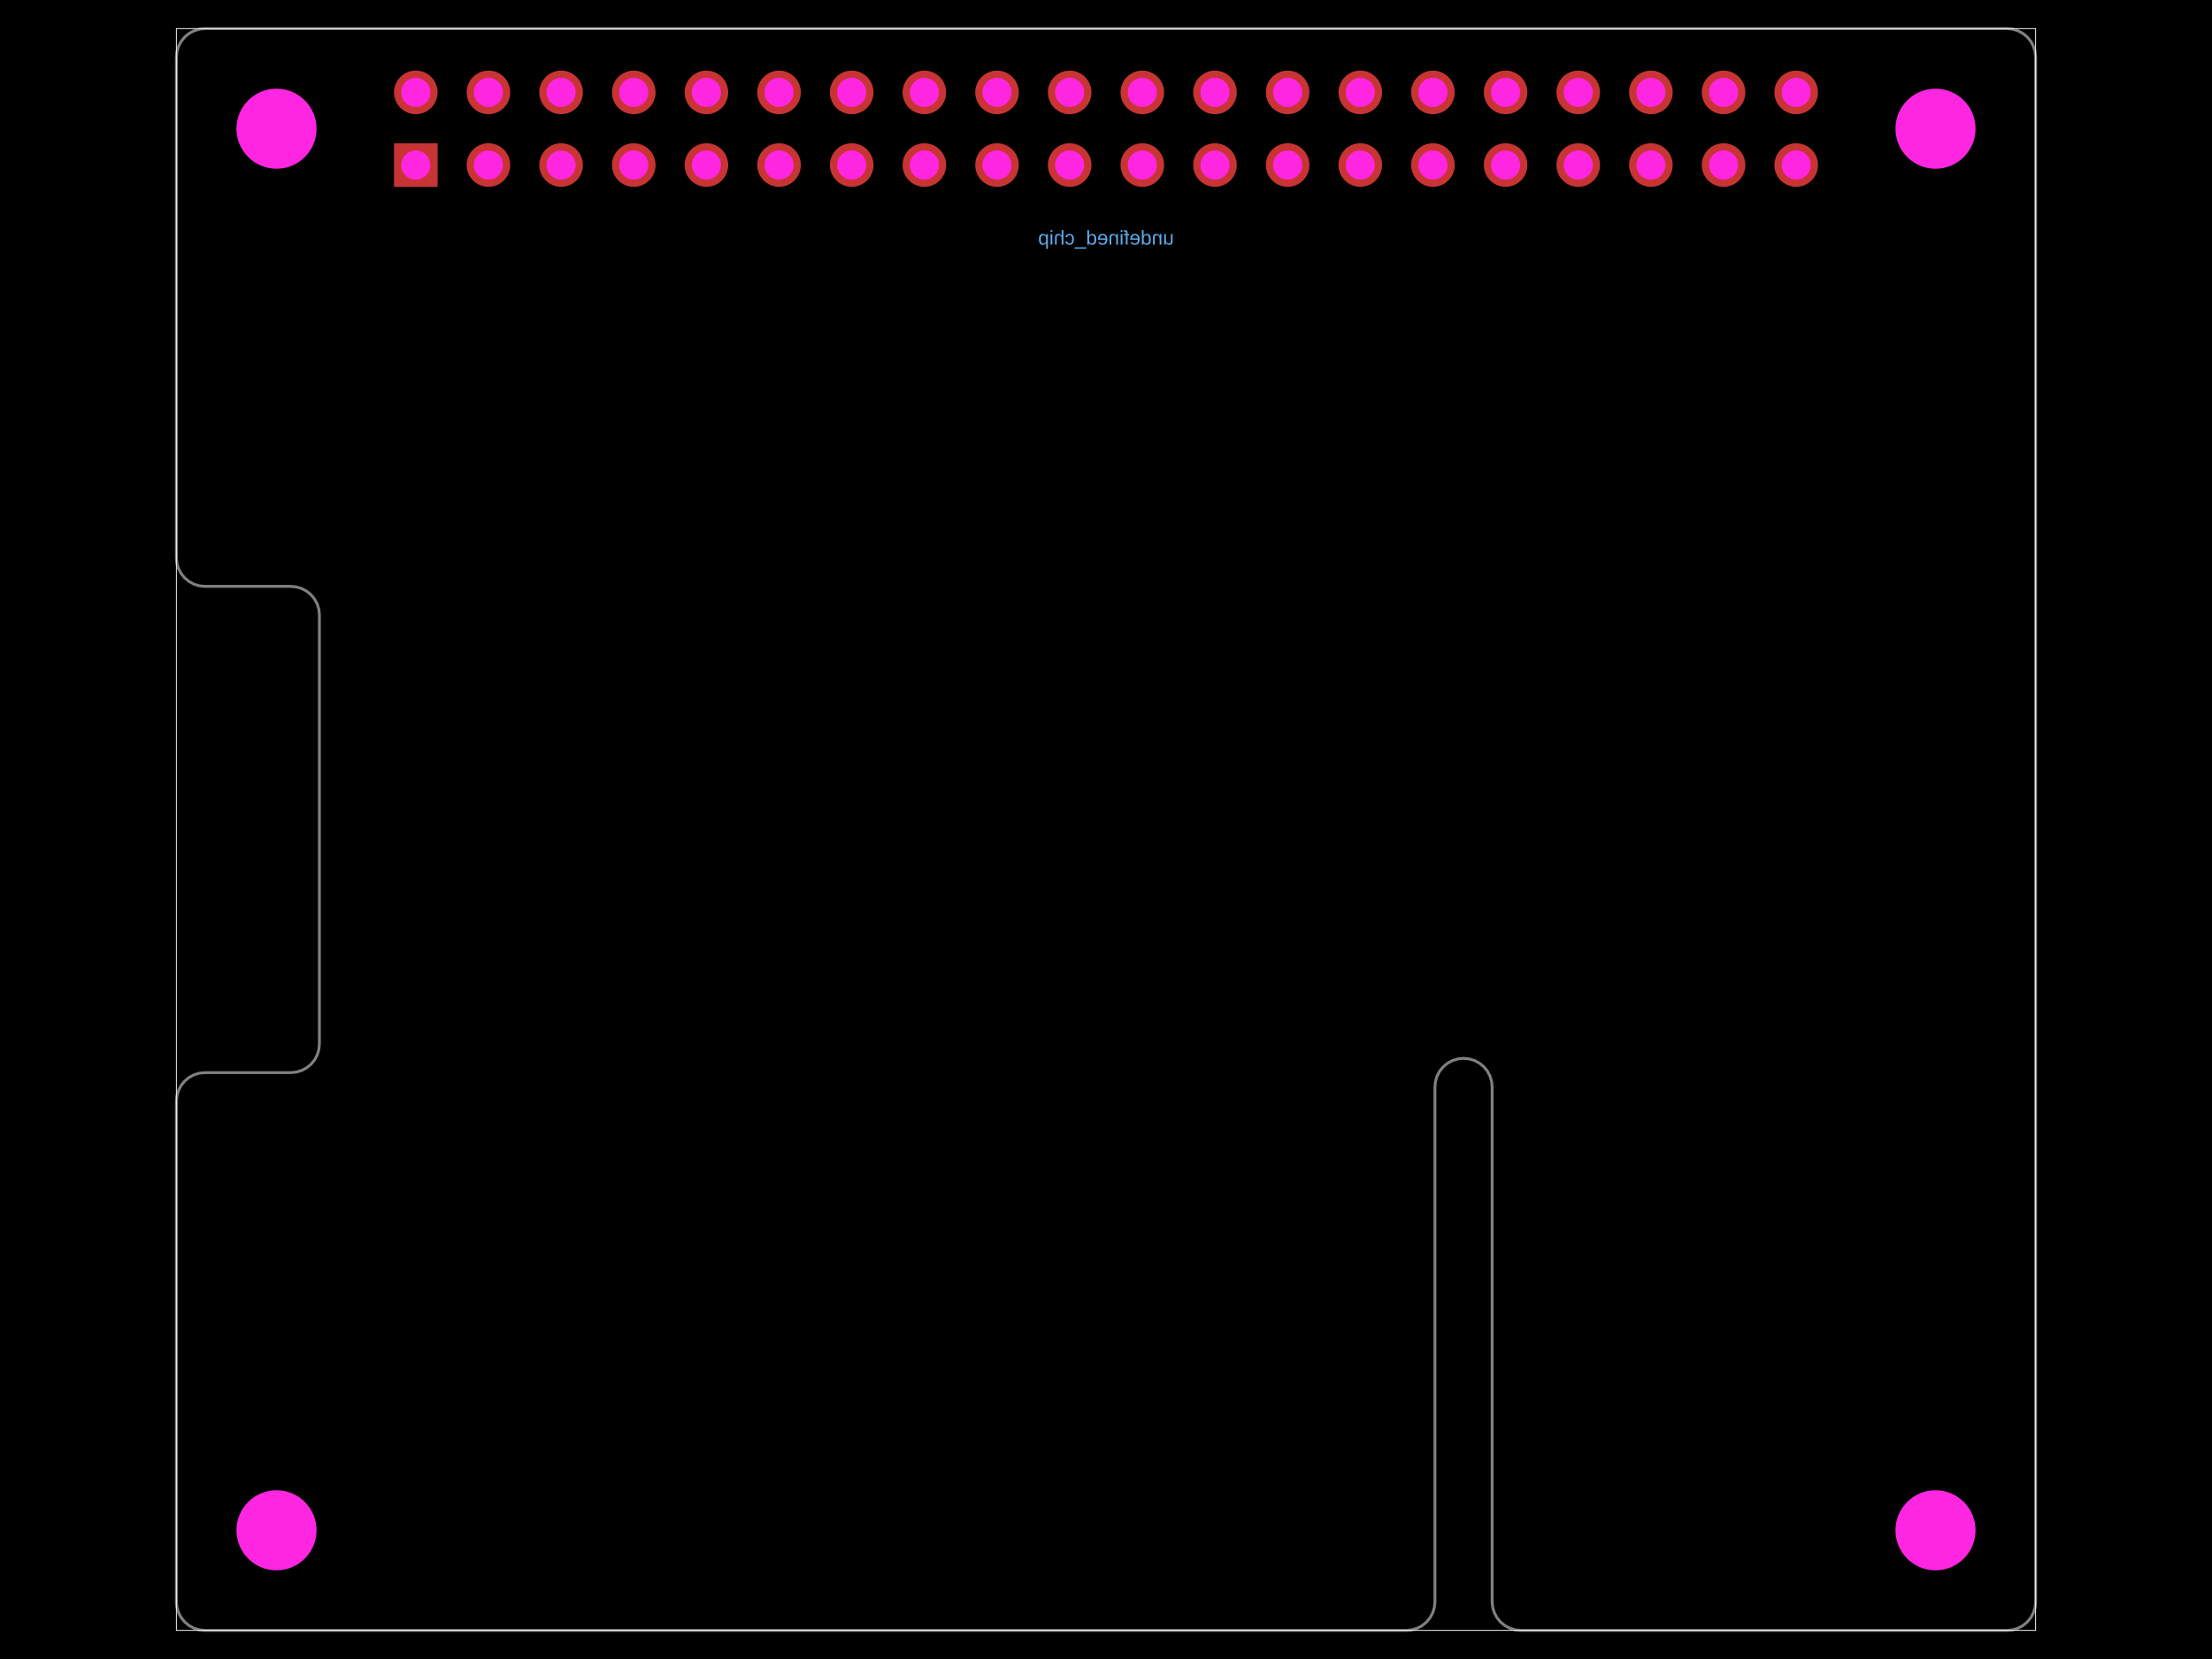
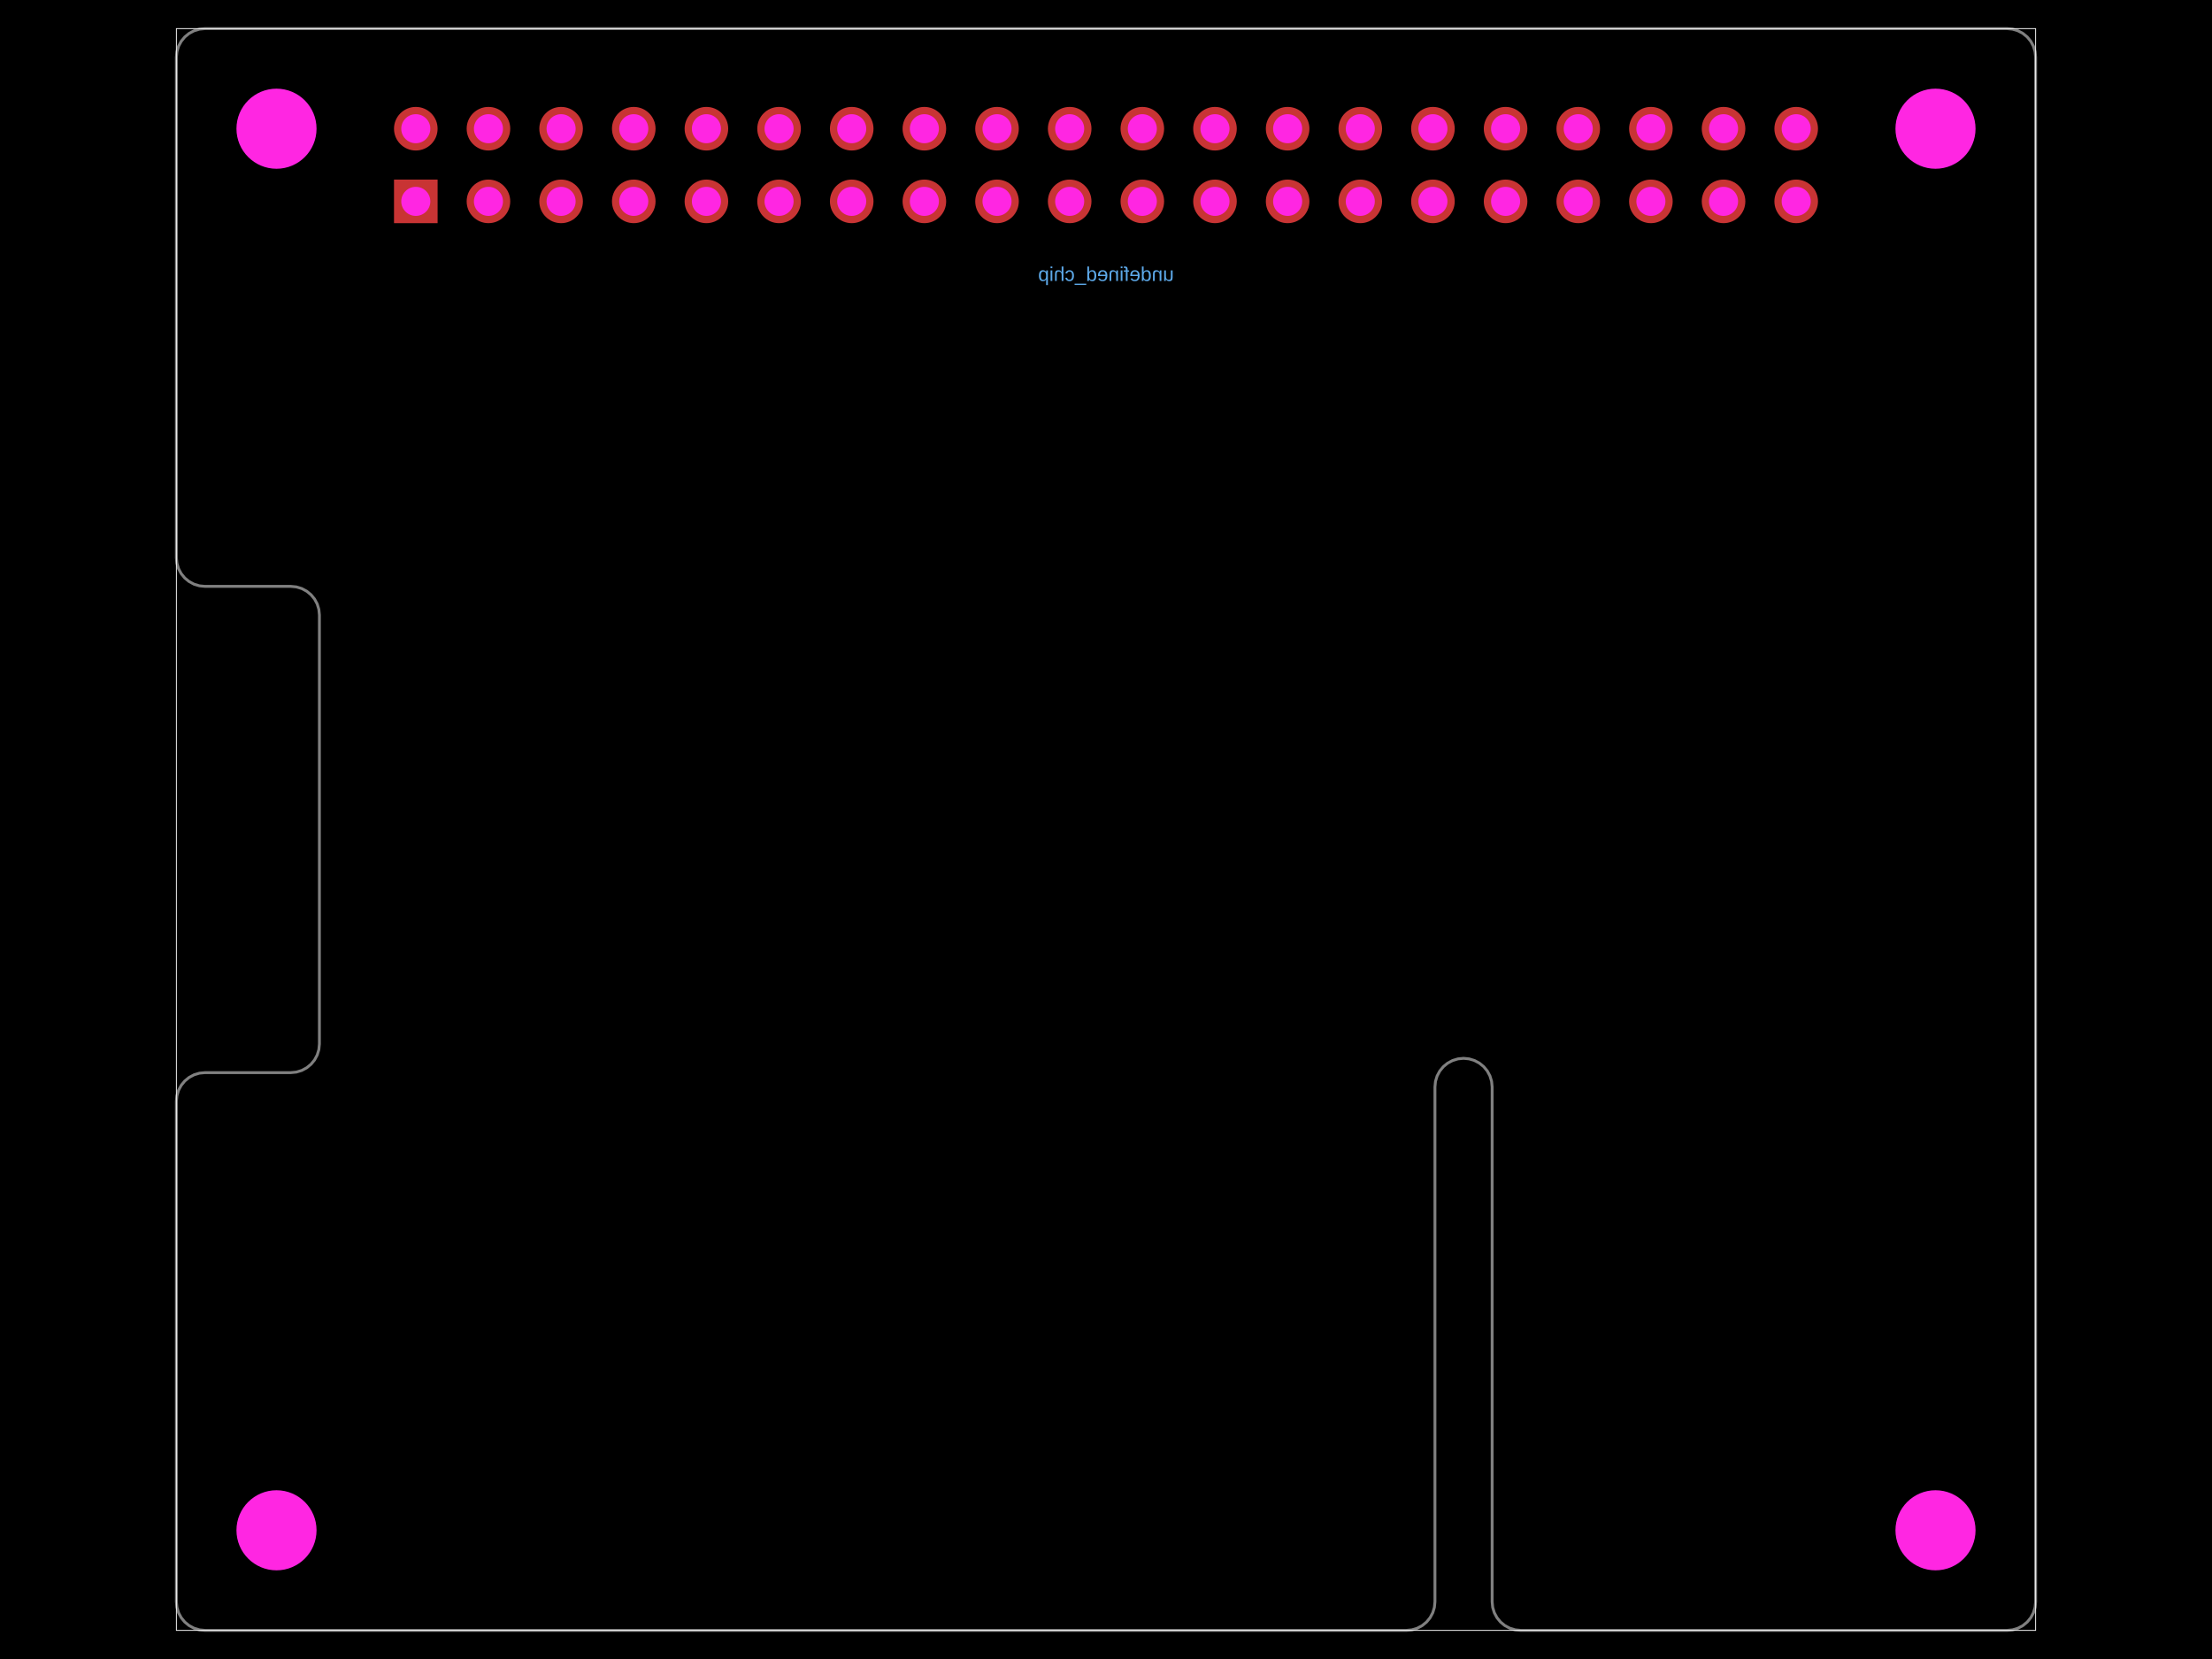
- <svg xmlns="http://www.w3.org/2000/svg" width="800" height="600" data-software-used-string="@tscircuit/core@0.0.792">
+ <svg xmlns="http://www.w3.org/2000/svg" width="800" height="600">
  <style />
  <rect class="boundary" x="0" y="0" fill="#000" width="800" height="600" data-type="pcb_background" data-pcb-layer="global" />
  <rect class="pcb-boundary" fill="none" stroke="#fff" stroke-width="0.3" x="63.793" y="10.345" width="672.414" height="579.31" data-type="pcb_boundary" data-pcb-layer="global" />
-   <text x="0" y="0" dx="0" dy="0" fill="#5da9e9" font-family="Arial, sans-serif" font-size="7.241" text-anchor="middle" dominant-baseline="central" transform="matrix(-1,0,0,1,400,85.96552)" class="pcb-silkscreen-text pcb-silkscreen-bottom" data-pcb-silkscreen-text-id="pcb_component_0" stroke="none" data-type="pcb_silkscreen_text" data-pcb-layer="bottom">undefined_chip</text>
  <path class="pcb-board" d="M 400 10.345 L 725.862 10.345 L 727.88 10.544 L 729.821 11.132 L 731.609 12.088 L 733.177 13.375 L 734.463 14.942 L 735.419 16.731 L 736.008 18.671 L 736.207 20.69 L 736.207 579.31 L 736.008 581.329 L 735.419 583.269 L 734.463 585.058 L 733.177 586.625 L 731.609 587.912 L 729.821 588.868 L 727.88 589.456 L 725.862 589.655 L 550 589.655 L 547.982 589.456 L 546.041 588.868 L 544.253 587.912 L 542.685 586.625 L 541.399 585.058 L 540.443 583.269 L 539.854 581.329 L 539.655 579.31 L 539.655 393.103 L 539.456 391.085 L 538.868 389.145 L 537.912 387.356 L 536.625 385.789 L 535.058 384.502 L 533.269 383.546 L 531.329 382.957 L 529.31 382.759 L 527.292 382.957 L 525.352 383.546 L 523.563 384.502 L 521.995 385.789 L 520.709 387.356 L 519.753 389.145 L 519.164 391.085 L 518.966 393.103 L 518.966 579.31 L 518.767 581.329 L 518.178 583.269 L 517.222 585.058 L 515.936 586.625 L 514.368 587.912 L 512.579 588.868 L 510.639 589.456 L 508.621 589.655 L 74.138 589.655 L 72.12 589.456 L 70.179 588.868 L 68.391 587.912 L 66.823 586.625 L 65.537 585.058 L 64.581 583.269 L 63.992 581.329 L 63.793 579.31 L 63.793 398.276 L 63.992 396.258 L 64.581 394.317 L 65.537 392.529 L 66.823 390.961 L 68.391 389.674 L 70.179 388.718 L 72.12 388.13 L 74.138 387.931 L 105.172 387.931 L 107.191 387.732 L 109.131 387.144 L 110.92 386.188 L 112.487 384.901 L 113.774 383.333 L 114.73 381.545 L 115.318 379.604 L 115.517 377.586 L 115.517 222.414 L 115.318 220.396 L 114.73 218.455 L 113.774 216.667 L 112.487 215.099 L 110.92 213.812 L 109.131 212.856 L 107.191 212.268 L 105.172 212.069 L 74.138 212.069 L 72.12 211.87 L 70.179 211.282 L 68.391 210.326 L 66.823 209.039 L 65.537 207.471 L 64.581 205.683 L 63.992 203.742 L 63.793 201.724 L 63.793 20.69 L 63.992 18.671 L 64.581 16.731 L 65.537 14.942 L 66.823 13.375 L 68.391 12.088 L 70.179 11.132 L 72.12 10.544 L 74.138 10.345 Z" fill="none" stroke="rgba(255, 255, 255, 0.5)" stroke-width="1.034" data-type="pcb_board" data-pcb-layer="board" />
+   <text x="0" y="0" dx="0" dy="0" fill="#5da9e9" font-family="Arial, sans-serif" font-size="7.241" text-anchor="middle" dominant-baseline="central" transform="matrix(-1,0,0,1,400,99.10345)" class="pcb-silkscreen-text pcb-silkscreen-bottom" data-pcb-silkscreen-text-id="pcb_component_0" stroke="none" data-type="pcb_silkscreen_text" data-pcb-layer="bottom">undefined_chip</text>
  <g data-type="pcb_plated_hole" data-pcb-layer="through">
-     <rect class="pcb-hole-outer-pad" fill="rgb(200, 52, 52)" x="142.497" y="51.807" width="15.766" height="15.766" data-type="pcb_plated_hole" data-pcb-layer="top" />
-     <circle class="pcb-hole-inner" fill="#FF26E2" cx="150.379" cy="59.69" r="5.255" data-type="pcb_plated_hole_drill" data-pcb-layer="drill" />
+     <rect class="pcb-hole-outer-pad" fill="rgb(200, 52, 52)" x="142.497" y="64.945" width="15.766" height="15.766" data-type="pcb_plated_hole" data-pcb-layer="top" />
+     <circle class="pcb-hole-inner" fill="#FF26E2" cx="150.379" cy="72.828" r="5.255" data-type="pcb_plated_hole_drill" data-pcb-layer="drill" />
  </g>
  <g data-type="pcb_plated_hole" data-pcb-layer="through">
-     <circle class="pcb-hole-outer" fill="rgb(200, 52, 52)" cx="150.379" cy="33.414" r="7.883" data-type="pcb_plated_hole" data-pcb-layer="top" />
-     <circle class="pcb-hole-inner" fill="#FF26E2" cx="150.379" cy="33.414" r="5.255" data-type="pcb_plated_hole_drill" data-pcb-layer="drill" />
+     <circle class="pcb-hole-outer" fill="rgb(200, 52, 52)" cx="150.379" cy="46.552" r="7.883" data-type="pcb_plated_hole" data-pcb-layer="top" />
+     <circle class="pcb-hole-inner" fill="#FF26E2" cx="150.379" cy="46.552" r="5.255" data-type="pcb_plated_hole_drill" data-pcb-layer="drill" />
  </g>
  <g data-type="pcb_plated_hole" data-pcb-layer="through">
-     <circle class="pcb-hole-outer" fill="rgb(200, 52, 52)" cx="176.655" cy="33.414" r="7.883" data-type="pcb_plated_hole" data-pcb-layer="top" />
-     <circle class="pcb-hole-inner" fill="#FF26E2" cx="176.655" cy="33.414" r="5.255" data-type="pcb_plated_hole_drill" data-pcb-layer="drill" />
+     <circle class="pcb-hole-outer" fill="rgb(200, 52, 52)" cx="176.655" cy="46.552" r="7.883" data-type="pcb_plated_hole" data-pcb-layer="top" />
+     <circle class="pcb-hole-inner" fill="#FF26E2" cx="176.655" cy="46.552" r="5.255" data-type="pcb_plated_hole_drill" data-pcb-layer="drill" />
  </g>
  <g data-type="pcb_plated_hole" data-pcb-layer="through">
-     <circle class="pcb-hole-outer" fill="rgb(200, 52, 52)" cx="202.931" cy="33.414" r="7.883" data-type="pcb_plated_hole" data-pcb-layer="top" />
-     <circle class="pcb-hole-inner" fill="#FF26E2" cx="202.931" cy="33.414" r="5.255" data-type="pcb_plated_hole_drill" data-pcb-layer="drill" />
+     <circle class="pcb-hole-outer" fill="rgb(200, 52, 52)" cx="202.931" cy="46.552" r="7.883" data-type="pcb_plated_hole" data-pcb-layer="top" />
+     <circle class="pcb-hole-inner" fill="#FF26E2" cx="202.931" cy="46.552" r="5.255" data-type="pcb_plated_hole_drill" data-pcb-layer="drill" />
  </g>
  <g data-type="pcb_plated_hole" data-pcb-layer="through">
-     <circle class="pcb-hole-outer" fill="rgb(200, 52, 52)" cx="229.207" cy="33.414" r="7.883" data-type="pcb_plated_hole" data-pcb-layer="top" />
-     <circle class="pcb-hole-inner" fill="#FF26E2" cx="229.207" cy="33.414" r="5.255" data-type="pcb_plated_hole_drill" data-pcb-layer="drill" />
+     <circle class="pcb-hole-outer" fill="rgb(200, 52, 52)" cx="229.207" cy="46.552" r="7.883" data-type="pcb_plated_hole" data-pcb-layer="top" />
+     <circle class="pcb-hole-inner" fill="#FF26E2" cx="229.207" cy="46.552" r="5.255" data-type="pcb_plated_hole_drill" data-pcb-layer="drill" />
  </g>
  <g data-type="pcb_plated_hole" data-pcb-layer="through">
-     <circle class="pcb-hole-outer" fill="rgb(200, 52, 52)" cx="255.483" cy="33.414" r="7.883" data-type="pcb_plated_hole" data-pcb-layer="top" />
-     <circle class="pcb-hole-inner" fill="#FF26E2" cx="255.483" cy="33.414" r="5.255" data-type="pcb_plated_hole_drill" data-pcb-layer="drill" />
+     <circle class="pcb-hole-outer" fill="rgb(200, 52, 52)" cx="255.483" cy="46.552" r="7.883" data-type="pcb_plated_hole" data-pcb-layer="top" />
+     <circle class="pcb-hole-inner" fill="#FF26E2" cx="255.483" cy="46.552" r="5.255" data-type="pcb_plated_hole_drill" data-pcb-layer="drill" />
  </g>
  <g data-type="pcb_plated_hole" data-pcb-layer="through">
-     <circle class="pcb-hole-outer" fill="rgb(200, 52, 52)" cx="281.759" cy="33.414" r="7.883" data-type="pcb_plated_hole" data-pcb-layer="top" />
-     <circle class="pcb-hole-inner" fill="#FF26E2" cx="281.759" cy="33.414" r="5.255" data-type="pcb_plated_hole_drill" data-pcb-layer="drill" />
+     <circle class="pcb-hole-outer" fill="rgb(200, 52, 52)" cx="281.759" cy="46.552" r="7.883" data-type="pcb_plated_hole" data-pcb-layer="top" />
+     <circle class="pcb-hole-inner" fill="#FF26E2" cx="281.759" cy="46.552" r="5.255" data-type="pcb_plated_hole_drill" data-pcb-layer="drill" />
  </g>
  <g data-type="pcb_plated_hole" data-pcb-layer="through">
-     <circle class="pcb-hole-outer" fill="rgb(200, 52, 52)" cx="308.034" cy="33.414" r="7.883" data-type="pcb_plated_hole" data-pcb-layer="top" />
-     <circle class="pcb-hole-inner" fill="#FF26E2" cx="308.034" cy="33.414" r="5.255" data-type="pcb_plated_hole_drill" data-pcb-layer="drill" />
+     <circle class="pcb-hole-outer" fill="rgb(200, 52, 52)" cx="308.034" cy="46.552" r="7.883" data-type="pcb_plated_hole" data-pcb-layer="top" />
+     <circle class="pcb-hole-inner" fill="#FF26E2" cx="308.034" cy="46.552" r="5.255" data-type="pcb_plated_hole_drill" data-pcb-layer="drill" />
  </g>
  <g data-type="pcb_plated_hole" data-pcb-layer="through">
-     <circle class="pcb-hole-outer" fill="rgb(200, 52, 52)" cx="334.31" cy="33.414" r="7.883" data-type="pcb_plated_hole" data-pcb-layer="top" />
-     <circle class="pcb-hole-inner" fill="#FF26E2" cx="334.31" cy="33.414" r="5.255" data-type="pcb_plated_hole_drill" data-pcb-layer="drill" />
+     <circle class="pcb-hole-outer" fill="rgb(200, 52, 52)" cx="334.31" cy="46.552" r="7.883" data-type="pcb_plated_hole" data-pcb-layer="top" />
+     <circle class="pcb-hole-inner" fill="#FF26E2" cx="334.31" cy="46.552" r="5.255" data-type="pcb_plated_hole_drill" data-pcb-layer="drill" />
  </g>
  <g data-type="pcb_plated_hole" data-pcb-layer="through">
-     <circle class="pcb-hole-outer" fill="rgb(200, 52, 52)" cx="360.586" cy="33.414" r="7.883" data-type="pcb_plated_hole" data-pcb-layer="top" />
-     <circle class="pcb-hole-inner" fill="#FF26E2" cx="360.586" cy="33.414" r="5.255" data-type="pcb_plated_hole_drill" data-pcb-layer="drill" />
+     <circle class="pcb-hole-outer" fill="rgb(200, 52, 52)" cx="360.586" cy="46.552" r="7.883" data-type="pcb_plated_hole" data-pcb-layer="top" />
+     <circle class="pcb-hole-inner" fill="#FF26E2" cx="360.586" cy="46.552" r="5.255" data-type="pcb_plated_hole_drill" data-pcb-layer="drill" />
  </g>
  <g data-type="pcb_plated_hole" data-pcb-layer="through">
-     <circle class="pcb-hole-outer" fill="rgb(200, 52, 52)" cx="386.862" cy="33.414" r="7.883" data-type="pcb_plated_hole" data-pcb-layer="top" />
-     <circle class="pcb-hole-inner" fill="#FF26E2" cx="386.862" cy="33.414" r="5.255" data-type="pcb_plated_hole_drill" data-pcb-layer="drill" />
+     <circle class="pcb-hole-outer" fill="rgb(200, 52, 52)" cx="386.862" cy="46.552" r="7.883" data-type="pcb_plated_hole" data-pcb-layer="top" />
+     <circle class="pcb-hole-inner" fill="#FF26E2" cx="386.862" cy="46.552" r="5.255" data-type="pcb_plated_hole_drill" data-pcb-layer="drill" />
  </g>
  <g data-type="pcb_plated_hole" data-pcb-layer="through">
-     <circle class="pcb-hole-outer" fill="rgb(200, 52, 52)" cx="413.138" cy="33.414" r="7.883" data-type="pcb_plated_hole" data-pcb-layer="top" />
-     <circle class="pcb-hole-inner" fill="#FF26E2" cx="413.138" cy="33.414" r="5.255" data-type="pcb_plated_hole_drill" data-pcb-layer="drill" />
+     <circle class="pcb-hole-outer" fill="rgb(200, 52, 52)" cx="413.138" cy="46.552" r="7.883" data-type="pcb_plated_hole" data-pcb-layer="top" />
+     <circle class="pcb-hole-inner" fill="#FF26E2" cx="413.138" cy="46.552" r="5.255" data-type="pcb_plated_hole_drill" data-pcb-layer="drill" />
  </g>
  <g data-type="pcb_plated_hole" data-pcb-layer="through">
-     <circle class="pcb-hole-outer" fill="rgb(200, 52, 52)" cx="439.414" cy="33.414" r="7.883" data-type="pcb_plated_hole" data-pcb-layer="top" />
-     <circle class="pcb-hole-inner" fill="#FF26E2" cx="439.414" cy="33.414" r="5.255" data-type="pcb_plated_hole_drill" data-pcb-layer="drill" />
+     <circle class="pcb-hole-outer" fill="rgb(200, 52, 52)" cx="439.414" cy="46.552" r="7.883" data-type="pcb_plated_hole" data-pcb-layer="top" />
+     <circle class="pcb-hole-inner" fill="#FF26E2" cx="439.414" cy="46.552" r="5.255" data-type="pcb_plated_hole_drill" data-pcb-layer="drill" />
  </g>
  <g data-type="pcb_plated_hole" data-pcb-layer="through">
-     <circle class="pcb-hole-outer" fill="rgb(200, 52, 52)" cx="465.69" cy="33.414" r="7.883" data-type="pcb_plated_hole" data-pcb-layer="top" />
-     <circle class="pcb-hole-inner" fill="#FF26E2" cx="465.69" cy="33.414" r="5.255" data-type="pcb_plated_hole_drill" data-pcb-layer="drill" />
+     <circle class="pcb-hole-outer" fill="rgb(200, 52, 52)" cx="465.69" cy="46.552" r="7.883" data-type="pcb_plated_hole" data-pcb-layer="top" />
+     <circle class="pcb-hole-inner" fill="#FF26E2" cx="465.69" cy="46.552" r="5.255" data-type="pcb_plated_hole_drill" data-pcb-layer="drill" />
  </g>
  <g data-type="pcb_plated_hole" data-pcb-layer="through">
-     <circle class="pcb-hole-outer" fill="rgb(200, 52, 52)" cx="491.966" cy="33.414" r="7.883" data-type="pcb_plated_hole" data-pcb-layer="top" />
-     <circle class="pcb-hole-inner" fill="#FF26E2" cx="491.966" cy="33.414" r="5.255" data-type="pcb_plated_hole_drill" data-pcb-layer="drill" />
+     <circle class="pcb-hole-outer" fill="rgb(200, 52, 52)" cx="491.966" cy="46.552" r="7.883" data-type="pcb_plated_hole" data-pcb-layer="top" />
+     <circle class="pcb-hole-inner" fill="#FF26E2" cx="491.966" cy="46.552" r="5.255" data-type="pcb_plated_hole_drill" data-pcb-layer="drill" />
  </g>
  <g data-type="pcb_plated_hole" data-pcb-layer="through">
-     <circle class="pcb-hole-outer" fill="rgb(200, 52, 52)" cx="518.241" cy="33.414" r="7.883" data-type="pcb_plated_hole" data-pcb-layer="top" />
-     <circle class="pcb-hole-inner" fill="#FF26E2" cx="518.241" cy="33.414" r="5.255" data-type="pcb_plated_hole_drill" data-pcb-layer="drill" />
+     <circle class="pcb-hole-outer" fill="rgb(200, 52, 52)" cx="518.241" cy="46.552" r="7.883" data-type="pcb_plated_hole" data-pcb-layer="top" />
+     <circle class="pcb-hole-inner" fill="#FF26E2" cx="518.241" cy="46.552" r="5.255" data-type="pcb_plated_hole_drill" data-pcb-layer="drill" />
  </g>
  <g data-type="pcb_plated_hole" data-pcb-layer="through">
-     <circle class="pcb-hole-outer" fill="rgb(200, 52, 52)" cx="544.517" cy="33.414" r="7.883" data-type="pcb_plated_hole" data-pcb-layer="top" />
-     <circle class="pcb-hole-inner" fill="#FF26E2" cx="544.517" cy="33.414" r="5.255" data-type="pcb_plated_hole_drill" data-pcb-layer="drill" />
+     <circle class="pcb-hole-outer" fill="rgb(200, 52, 52)" cx="544.517" cy="46.552" r="7.883" data-type="pcb_plated_hole" data-pcb-layer="top" />
+     <circle class="pcb-hole-inner" fill="#FF26E2" cx="544.517" cy="46.552" r="5.255" data-type="pcb_plated_hole_drill" data-pcb-layer="drill" />
  </g>
  <g data-type="pcb_plated_hole" data-pcb-layer="through">
-     <circle class="pcb-hole-outer" fill="rgb(200, 52, 52)" cx="570.793" cy="33.414" r="7.883" data-type="pcb_plated_hole" data-pcb-layer="top" />
-     <circle class="pcb-hole-inner" fill="#FF26E2" cx="570.793" cy="33.414" r="5.255" data-type="pcb_plated_hole_drill" data-pcb-layer="drill" />
+     <circle class="pcb-hole-outer" fill="rgb(200, 52, 52)" cx="570.793" cy="46.552" r="7.883" data-type="pcb_plated_hole" data-pcb-layer="top" />
+     <circle class="pcb-hole-inner" fill="#FF26E2" cx="570.793" cy="46.552" r="5.255" data-type="pcb_plated_hole_drill" data-pcb-layer="drill" />
  </g>
  <g data-type="pcb_plated_hole" data-pcb-layer="through">
-     <circle class="pcb-hole-outer" fill="rgb(200, 52, 52)" cx="597.069" cy="33.414" r="7.883" data-type="pcb_plated_hole" data-pcb-layer="top" />
-     <circle class="pcb-hole-inner" fill="#FF26E2" cx="597.069" cy="33.414" r="5.255" data-type="pcb_plated_hole_drill" data-pcb-layer="drill" />
+     <circle class="pcb-hole-outer" fill="rgb(200, 52, 52)" cx="597.069" cy="46.552" r="7.883" data-type="pcb_plated_hole" data-pcb-layer="top" />
+     <circle class="pcb-hole-inner" fill="#FF26E2" cx="597.069" cy="46.552" r="5.255" data-type="pcb_plated_hole_drill" data-pcb-layer="drill" />
  </g>
  <g data-type="pcb_plated_hole" data-pcb-layer="through">
-     <circle class="pcb-hole-outer" fill="rgb(200, 52, 52)" cx="623.345" cy="33.414" r="7.883" data-type="pcb_plated_hole" data-pcb-layer="top" />
-     <circle class="pcb-hole-inner" fill="#FF26E2" cx="623.345" cy="33.414" r="5.255" data-type="pcb_plated_hole_drill" data-pcb-layer="drill" />
+     <circle class="pcb-hole-outer" fill="rgb(200, 52, 52)" cx="623.345" cy="46.552" r="7.883" data-type="pcb_plated_hole" data-pcb-layer="top" />
+     <circle class="pcb-hole-inner" fill="#FF26E2" cx="623.345" cy="46.552" r="5.255" data-type="pcb_plated_hole_drill" data-pcb-layer="drill" />
  </g>
  <g data-type="pcb_plated_hole" data-pcb-layer="through">
-     <circle class="pcb-hole-outer" fill="rgb(200, 52, 52)" cx="649.621" cy="33.414" r="7.883" data-type="pcb_plated_hole" data-pcb-layer="top" />
-     <circle class="pcb-hole-inner" fill="#FF26E2" cx="649.621" cy="33.414" r="5.255" data-type="pcb_plated_hole_drill" data-pcb-layer="drill" />
+     <circle class="pcb-hole-outer" fill="rgb(200, 52, 52)" cx="649.621" cy="46.552" r="7.883" data-type="pcb_plated_hole" data-pcb-layer="top" />
+     <circle class="pcb-hole-inner" fill="#FF26E2" cx="649.621" cy="46.552" r="5.255" data-type="pcb_plated_hole_drill" data-pcb-layer="drill" />
  </g>
  <g data-type="pcb_plated_hole" data-pcb-layer="through">
-     <circle class="pcb-hole-outer" fill="rgb(200, 52, 52)" cx="649.621" cy="59.69" r="7.883" data-type="pcb_plated_hole" data-pcb-layer="top" />
-     <circle class="pcb-hole-inner" fill="#FF26E2" cx="649.621" cy="59.69" r="5.255" data-type="pcb_plated_hole_drill" data-pcb-layer="drill" />
+     <circle class="pcb-hole-outer" fill="rgb(200, 52, 52)" cx="649.621" cy="72.828" r="7.883" data-type="pcb_plated_hole" data-pcb-layer="top" />
+     <circle class="pcb-hole-inner" fill="#FF26E2" cx="649.621" cy="72.828" r="5.255" data-type="pcb_plated_hole_drill" data-pcb-layer="drill" />
  </g>
  <g data-type="pcb_plated_hole" data-pcb-layer="through">
-     <circle class="pcb-hole-outer" fill="rgb(200, 52, 52)" cx="623.345" cy="59.69" r="7.883" data-type="pcb_plated_hole" data-pcb-layer="top" />
-     <circle class="pcb-hole-inner" fill="#FF26E2" cx="623.345" cy="59.69" r="5.255" data-type="pcb_plated_hole_drill" data-pcb-layer="drill" />
+     <circle class="pcb-hole-outer" fill="rgb(200, 52, 52)" cx="623.345" cy="72.828" r="7.883" data-type="pcb_plated_hole" data-pcb-layer="top" />
+     <circle class="pcb-hole-inner" fill="#FF26E2" cx="623.345" cy="72.828" r="5.255" data-type="pcb_plated_hole_drill" data-pcb-layer="drill" />
  </g>
  <g data-type="pcb_plated_hole" data-pcb-layer="through">
-     <circle class="pcb-hole-outer" fill="rgb(200, 52, 52)" cx="597.069" cy="59.69" r="7.883" data-type="pcb_plated_hole" data-pcb-layer="top" />
-     <circle class="pcb-hole-inner" fill="#FF26E2" cx="597.069" cy="59.69" r="5.255" data-type="pcb_plated_hole_drill" data-pcb-layer="drill" />
+     <circle class="pcb-hole-outer" fill="rgb(200, 52, 52)" cx="597.069" cy="72.828" r="7.883" data-type="pcb_plated_hole" data-pcb-layer="top" />
+     <circle class="pcb-hole-inner" fill="#FF26E2" cx="597.069" cy="72.828" r="5.255" data-type="pcb_plated_hole_drill" data-pcb-layer="drill" />
  </g>
  <g data-type="pcb_plated_hole" data-pcb-layer="through">
-     <circle class="pcb-hole-outer" fill="rgb(200, 52, 52)" cx="570.793" cy="59.69" r="7.883" data-type="pcb_plated_hole" data-pcb-layer="top" />
-     <circle class="pcb-hole-inner" fill="#FF26E2" cx="570.793" cy="59.69" r="5.255" data-type="pcb_plated_hole_drill" data-pcb-layer="drill" />
+     <circle class="pcb-hole-outer" fill="rgb(200, 52, 52)" cx="570.793" cy="72.828" r="7.883" data-type="pcb_plated_hole" data-pcb-layer="top" />
+     <circle class="pcb-hole-inner" fill="#FF26E2" cx="570.793" cy="72.828" r="5.255" data-type="pcb_plated_hole_drill" data-pcb-layer="drill" />
  </g>
  <g data-type="pcb_plated_hole" data-pcb-layer="through">
-     <circle class="pcb-hole-outer" fill="rgb(200, 52, 52)" cx="544.517" cy="59.69" r="7.883" data-type="pcb_plated_hole" data-pcb-layer="top" />
-     <circle class="pcb-hole-inner" fill="#FF26E2" cx="544.517" cy="59.69" r="5.255" data-type="pcb_plated_hole_drill" data-pcb-layer="drill" />
+     <circle class="pcb-hole-outer" fill="rgb(200, 52, 52)" cx="544.517" cy="72.828" r="7.883" data-type="pcb_plated_hole" data-pcb-layer="top" />
+     <circle class="pcb-hole-inner" fill="#FF26E2" cx="544.517" cy="72.828" r="5.255" data-type="pcb_plated_hole_drill" data-pcb-layer="drill" />
  </g>
  <g data-type="pcb_plated_hole" data-pcb-layer="through">
-     <circle class="pcb-hole-outer" fill="rgb(200, 52, 52)" cx="518.241" cy="59.69" r="7.883" data-type="pcb_plated_hole" data-pcb-layer="top" />
-     <circle class="pcb-hole-inner" fill="#FF26E2" cx="518.241" cy="59.69" r="5.255" data-type="pcb_plated_hole_drill" data-pcb-layer="drill" />
+     <circle class="pcb-hole-outer" fill="rgb(200, 52, 52)" cx="518.241" cy="72.828" r="7.883" data-type="pcb_plated_hole" data-pcb-layer="top" />
+     <circle class="pcb-hole-inner" fill="#FF26E2" cx="518.241" cy="72.828" r="5.255" data-type="pcb_plated_hole_drill" data-pcb-layer="drill" />
  </g>
  <g data-type="pcb_plated_hole" data-pcb-layer="through">
-     <circle class="pcb-hole-outer" fill="rgb(200, 52, 52)" cx="491.966" cy="59.69" r="7.883" data-type="pcb_plated_hole" data-pcb-layer="top" />
-     <circle class="pcb-hole-inner" fill="#FF26E2" cx="491.966" cy="59.69" r="5.255" data-type="pcb_plated_hole_drill" data-pcb-layer="drill" />
+     <circle class="pcb-hole-outer" fill="rgb(200, 52, 52)" cx="491.966" cy="72.828" r="7.883" data-type="pcb_plated_hole" data-pcb-layer="top" />
+     <circle class="pcb-hole-inner" fill="#FF26E2" cx="491.966" cy="72.828" r="5.255" data-type="pcb_plated_hole_drill" data-pcb-layer="drill" />
  </g>
  <g data-type="pcb_plated_hole" data-pcb-layer="through">
-     <circle class="pcb-hole-outer" fill="rgb(200, 52, 52)" cx="465.69" cy="59.69" r="7.883" data-type="pcb_plated_hole" data-pcb-layer="top" />
-     <circle class="pcb-hole-inner" fill="#FF26E2" cx="465.69" cy="59.69" r="5.255" data-type="pcb_plated_hole_drill" data-pcb-layer="drill" />
+     <circle class="pcb-hole-outer" fill="rgb(200, 52, 52)" cx="465.69" cy="72.828" r="7.883" data-type="pcb_plated_hole" data-pcb-layer="top" />
+     <circle class="pcb-hole-inner" fill="#FF26E2" cx="465.69" cy="72.828" r="5.255" data-type="pcb_plated_hole_drill" data-pcb-layer="drill" />
  </g>
  <g data-type="pcb_plated_hole" data-pcb-layer="through">
-     <circle class="pcb-hole-outer" fill="rgb(200, 52, 52)" cx="439.414" cy="59.69" r="7.883" data-type="pcb_plated_hole" data-pcb-layer="top" />
-     <circle class="pcb-hole-inner" fill="#FF26E2" cx="439.414" cy="59.69" r="5.255" data-type="pcb_plated_hole_drill" data-pcb-layer="drill" />
+     <circle class="pcb-hole-outer" fill="rgb(200, 52, 52)" cx="439.414" cy="72.828" r="7.883" data-type="pcb_plated_hole" data-pcb-layer="top" />
+     <circle class="pcb-hole-inner" fill="#FF26E2" cx="439.414" cy="72.828" r="5.255" data-type="pcb_plated_hole_drill" data-pcb-layer="drill" />
  </g>
  <g data-type="pcb_plated_hole" data-pcb-layer="through">
-     <circle class="pcb-hole-outer" fill="rgb(200, 52, 52)" cx="413.138" cy="59.69" r="7.883" data-type="pcb_plated_hole" data-pcb-layer="top" />
-     <circle class="pcb-hole-inner" fill="#FF26E2" cx="413.138" cy="59.69" r="5.255" data-type="pcb_plated_hole_drill" data-pcb-layer="drill" />
+     <circle class="pcb-hole-outer" fill="rgb(200, 52, 52)" cx="413.138" cy="72.828" r="7.883" data-type="pcb_plated_hole" data-pcb-layer="top" />
+     <circle class="pcb-hole-inner" fill="#FF26E2" cx="413.138" cy="72.828" r="5.255" data-type="pcb_plated_hole_drill" data-pcb-layer="drill" />
  </g>
  <g data-type="pcb_plated_hole" data-pcb-layer="through">
-     <circle class="pcb-hole-outer" fill="rgb(200, 52, 52)" cx="386.862" cy="59.69" r="7.883" data-type="pcb_plated_hole" data-pcb-layer="top" />
-     <circle class="pcb-hole-inner" fill="#FF26E2" cx="386.862" cy="59.69" r="5.255" data-type="pcb_plated_hole_drill" data-pcb-layer="drill" />
+     <circle class="pcb-hole-outer" fill="rgb(200, 52, 52)" cx="386.862" cy="72.828" r="7.883" data-type="pcb_plated_hole" data-pcb-layer="top" />
+     <circle class="pcb-hole-inner" fill="#FF26E2" cx="386.862" cy="72.828" r="5.255" data-type="pcb_plated_hole_drill" data-pcb-layer="drill" />
  </g>
  <g data-type="pcb_plated_hole" data-pcb-layer="through">
-     <circle class="pcb-hole-outer" fill="rgb(200, 52, 52)" cx="360.586" cy="59.69" r="7.883" data-type="pcb_plated_hole" data-pcb-layer="top" />
-     <circle class="pcb-hole-inner" fill="#FF26E2" cx="360.586" cy="59.69" r="5.255" data-type="pcb_plated_hole_drill" data-pcb-layer="drill" />
+     <circle class="pcb-hole-outer" fill="rgb(200, 52, 52)" cx="360.586" cy="72.828" r="7.883" data-type="pcb_plated_hole" data-pcb-layer="top" />
+     <circle class="pcb-hole-inner" fill="#FF26E2" cx="360.586" cy="72.828" r="5.255" data-type="pcb_plated_hole_drill" data-pcb-layer="drill" />
  </g>
  <g data-type="pcb_plated_hole" data-pcb-layer="through">
-     <circle class="pcb-hole-outer" fill="rgb(200, 52, 52)" cx="334.31" cy="59.69" r="7.883" data-type="pcb_plated_hole" data-pcb-layer="top" />
-     <circle class="pcb-hole-inner" fill="#FF26E2" cx="334.31" cy="59.69" r="5.255" data-type="pcb_plated_hole_drill" data-pcb-layer="drill" />
+     <circle class="pcb-hole-outer" fill="rgb(200, 52, 52)" cx="334.31" cy="72.828" r="7.883" data-type="pcb_plated_hole" data-pcb-layer="top" />
+     <circle class="pcb-hole-inner" fill="#FF26E2" cx="334.31" cy="72.828" r="5.255" data-type="pcb_plated_hole_drill" data-pcb-layer="drill" />
  </g>
  <g data-type="pcb_plated_hole" data-pcb-layer="through">
-     <circle class="pcb-hole-outer" fill="rgb(200, 52, 52)" cx="308.034" cy="59.69" r="7.883" data-type="pcb_plated_hole" data-pcb-layer="top" />
-     <circle class="pcb-hole-inner" fill="#FF26E2" cx="308.034" cy="59.69" r="5.255" data-type="pcb_plated_hole_drill" data-pcb-layer="drill" />
+     <circle class="pcb-hole-outer" fill="rgb(200, 52, 52)" cx="308.034" cy="72.828" r="7.883" data-type="pcb_plated_hole" data-pcb-layer="top" />
+     <circle class="pcb-hole-inner" fill="#FF26E2" cx="308.034" cy="72.828" r="5.255" data-type="pcb_plated_hole_drill" data-pcb-layer="drill" />
  </g>
  <g data-type="pcb_plated_hole" data-pcb-layer="through">
-     <circle class="pcb-hole-outer" fill="rgb(200, 52, 52)" cx="281.759" cy="59.69" r="7.883" data-type="pcb_plated_hole" data-pcb-layer="top" />
-     <circle class="pcb-hole-inner" fill="#FF26E2" cx="281.759" cy="59.69" r="5.255" data-type="pcb_plated_hole_drill" data-pcb-layer="drill" />
+     <circle class="pcb-hole-outer" fill="rgb(200, 52, 52)" cx="281.759" cy="72.828" r="7.883" data-type="pcb_plated_hole" data-pcb-layer="top" />
+     <circle class="pcb-hole-inner" fill="#FF26E2" cx="281.759" cy="72.828" r="5.255" data-type="pcb_plated_hole_drill" data-pcb-layer="drill" />
  </g>
  <g data-type="pcb_plated_hole" data-pcb-layer="through">
-     <circle class="pcb-hole-outer" fill="rgb(200, 52, 52)" cx="255.483" cy="59.69" r="7.883" data-type="pcb_plated_hole" data-pcb-layer="top" />
-     <circle class="pcb-hole-inner" fill="#FF26E2" cx="255.483" cy="59.69" r="5.255" data-type="pcb_plated_hole_drill" data-pcb-layer="drill" />
+     <circle class="pcb-hole-outer" fill="rgb(200, 52, 52)" cx="255.483" cy="72.828" r="7.883" data-type="pcb_plated_hole" data-pcb-layer="top" />
+     <circle class="pcb-hole-inner" fill="#FF26E2" cx="255.483" cy="72.828" r="5.255" data-type="pcb_plated_hole_drill" data-pcb-layer="drill" />
  </g>
  <g data-type="pcb_plated_hole" data-pcb-layer="through">
-     <circle class="pcb-hole-outer" fill="rgb(200, 52, 52)" cx="229.207" cy="59.69" r="7.883" data-type="pcb_plated_hole" data-pcb-layer="top" />
-     <circle class="pcb-hole-inner" fill="#FF26E2" cx="229.207" cy="59.69" r="5.255" data-type="pcb_plated_hole_drill" data-pcb-layer="drill" />
+     <circle class="pcb-hole-outer" fill="rgb(200, 52, 52)" cx="229.207" cy="72.828" r="7.883" data-type="pcb_plated_hole" data-pcb-layer="top" />
+     <circle class="pcb-hole-inner" fill="#FF26E2" cx="229.207" cy="72.828" r="5.255" data-type="pcb_plated_hole_drill" data-pcb-layer="drill" />
  </g>
  <g data-type="pcb_plated_hole" data-pcb-layer="through">
-     <circle class="pcb-hole-outer" fill="rgb(200, 52, 52)" cx="202.931" cy="59.69" r="7.883" data-type="pcb_plated_hole" data-pcb-layer="top" />
-     <circle class="pcb-hole-inner" fill="#FF26E2" cx="202.931" cy="59.69" r="5.255" data-type="pcb_plated_hole_drill" data-pcb-layer="drill" />
+     <circle class="pcb-hole-outer" fill="rgb(200, 52, 52)" cx="202.931" cy="72.828" r="7.883" data-type="pcb_plated_hole" data-pcb-layer="top" />
+     <circle class="pcb-hole-inner" fill="#FF26E2" cx="202.931" cy="72.828" r="5.255" data-type="pcb_plated_hole_drill" data-pcb-layer="drill" />
  </g>
  <g data-type="pcb_plated_hole" data-pcb-layer="through">
-     <circle class="pcb-hole-outer" fill="rgb(200, 52, 52)" cx="176.655" cy="59.69" r="7.883" data-type="pcb_plated_hole" data-pcb-layer="top" />
-     <circle class="pcb-hole-inner" fill="#FF26E2" cx="176.655" cy="59.69" r="5.255" data-type="pcb_plated_hole_drill" data-pcb-layer="drill" />
+     <circle class="pcb-hole-outer" fill="rgb(200, 52, 52)" cx="176.655" cy="72.828" r="7.883" data-type="pcb_plated_hole" data-pcb-layer="top" />
+     <circle class="pcb-hole-inner" fill="#FF26E2" cx="176.655" cy="72.828" r="5.255" data-type="pcb_plated_hole_drill" data-pcb-layer="drill" />
  </g>
  <circle class="pcb-hole" cx="100" cy="46.552" r="14.483" fill="#FF26E2" data-type="pcb_hole" data-pcb-layer="drill" />
  <circle class="pcb-hole" cx="700" cy="553.448" r="14.483" fill="#FF26E2" data-type="pcb_hole" data-pcb-layer="drill" />
  <circle class="pcb-hole" cx="100" cy="553.448" r="14.483" fill="#FF26E2" data-type="pcb_hole" data-pcb-layer="drill" />
  <circle class="pcb-hole" cx="700" cy="46.552" r="14.483" fill="#FF26E2" data-type="pcb_hole" data-pcb-layer="drill" />
</svg>
